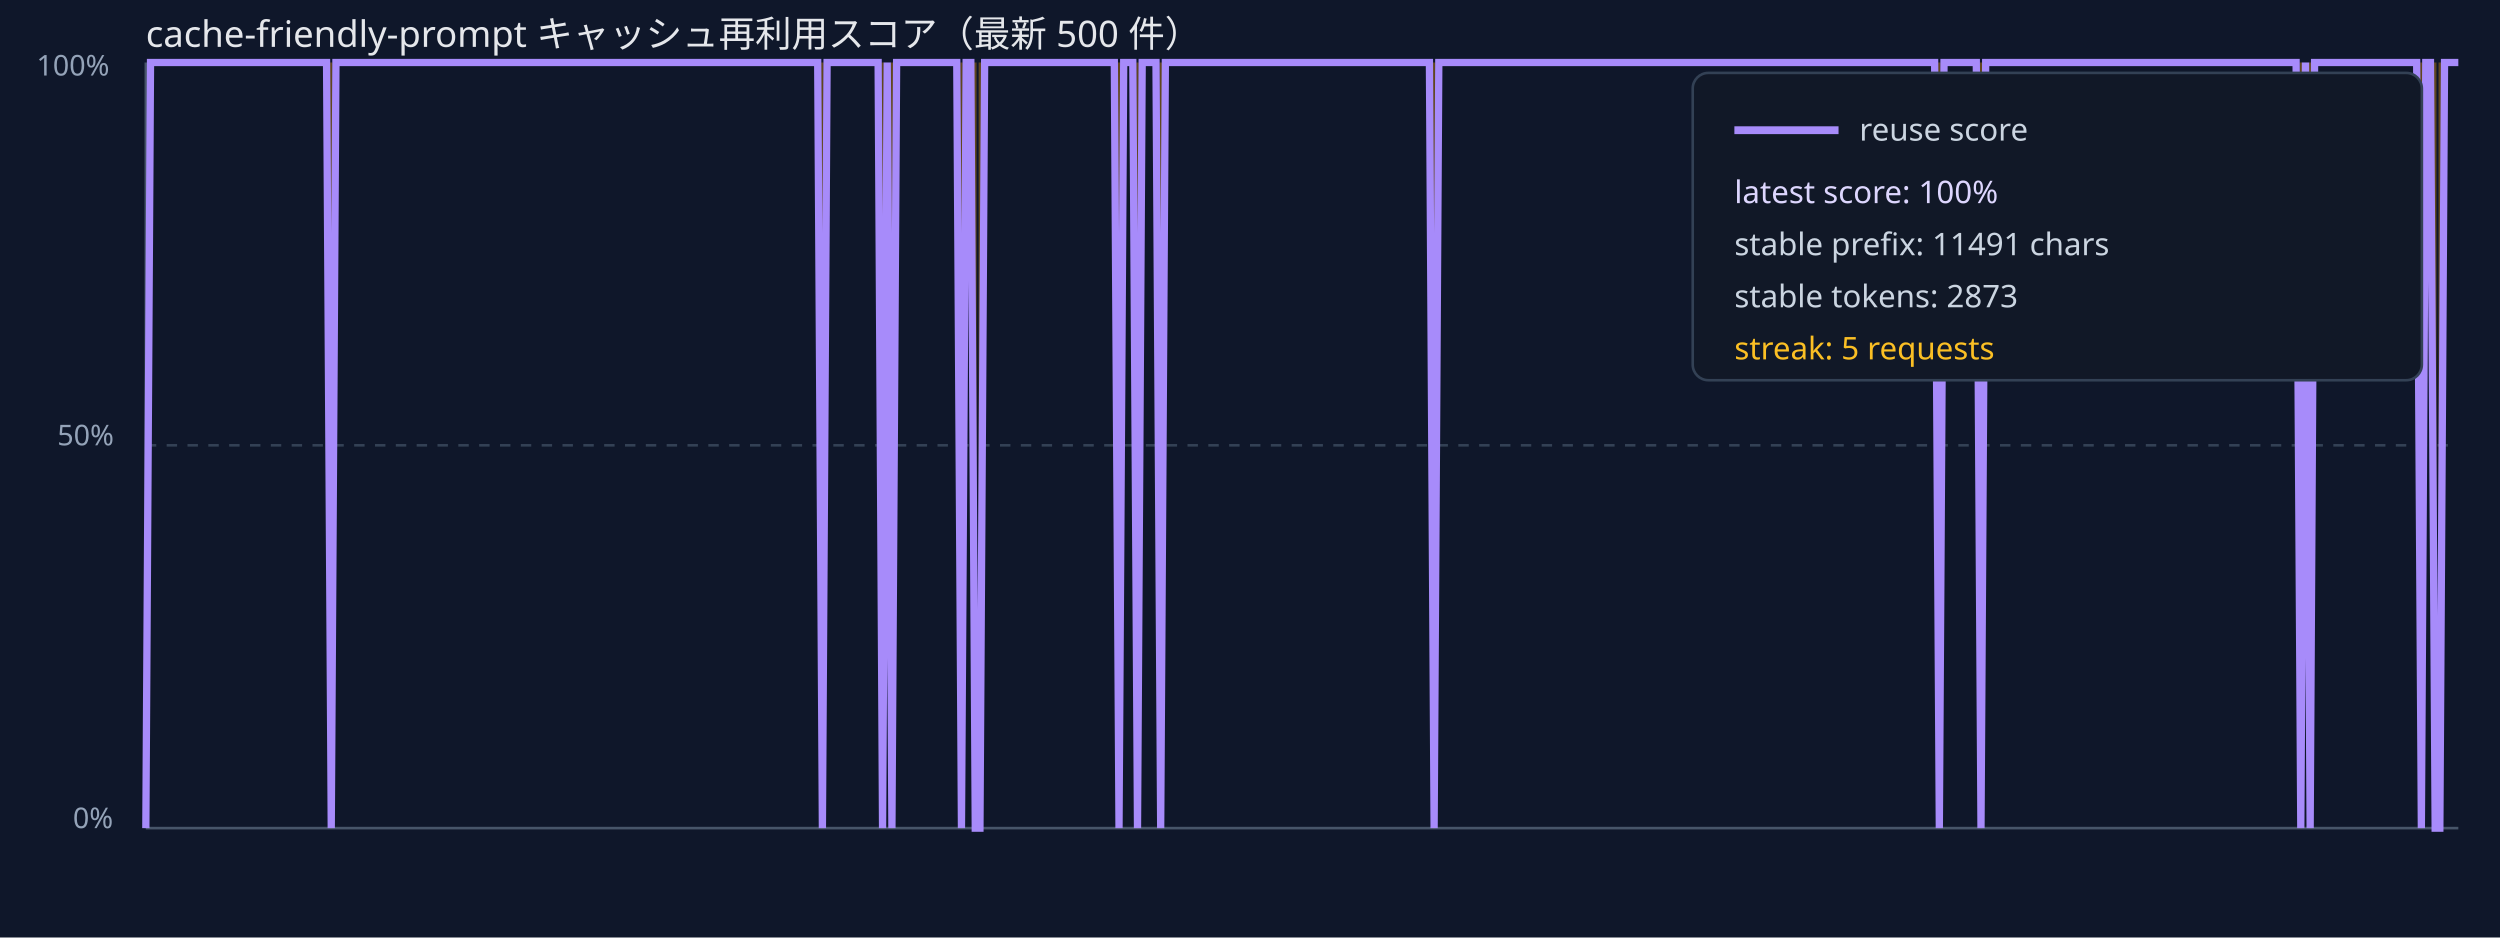
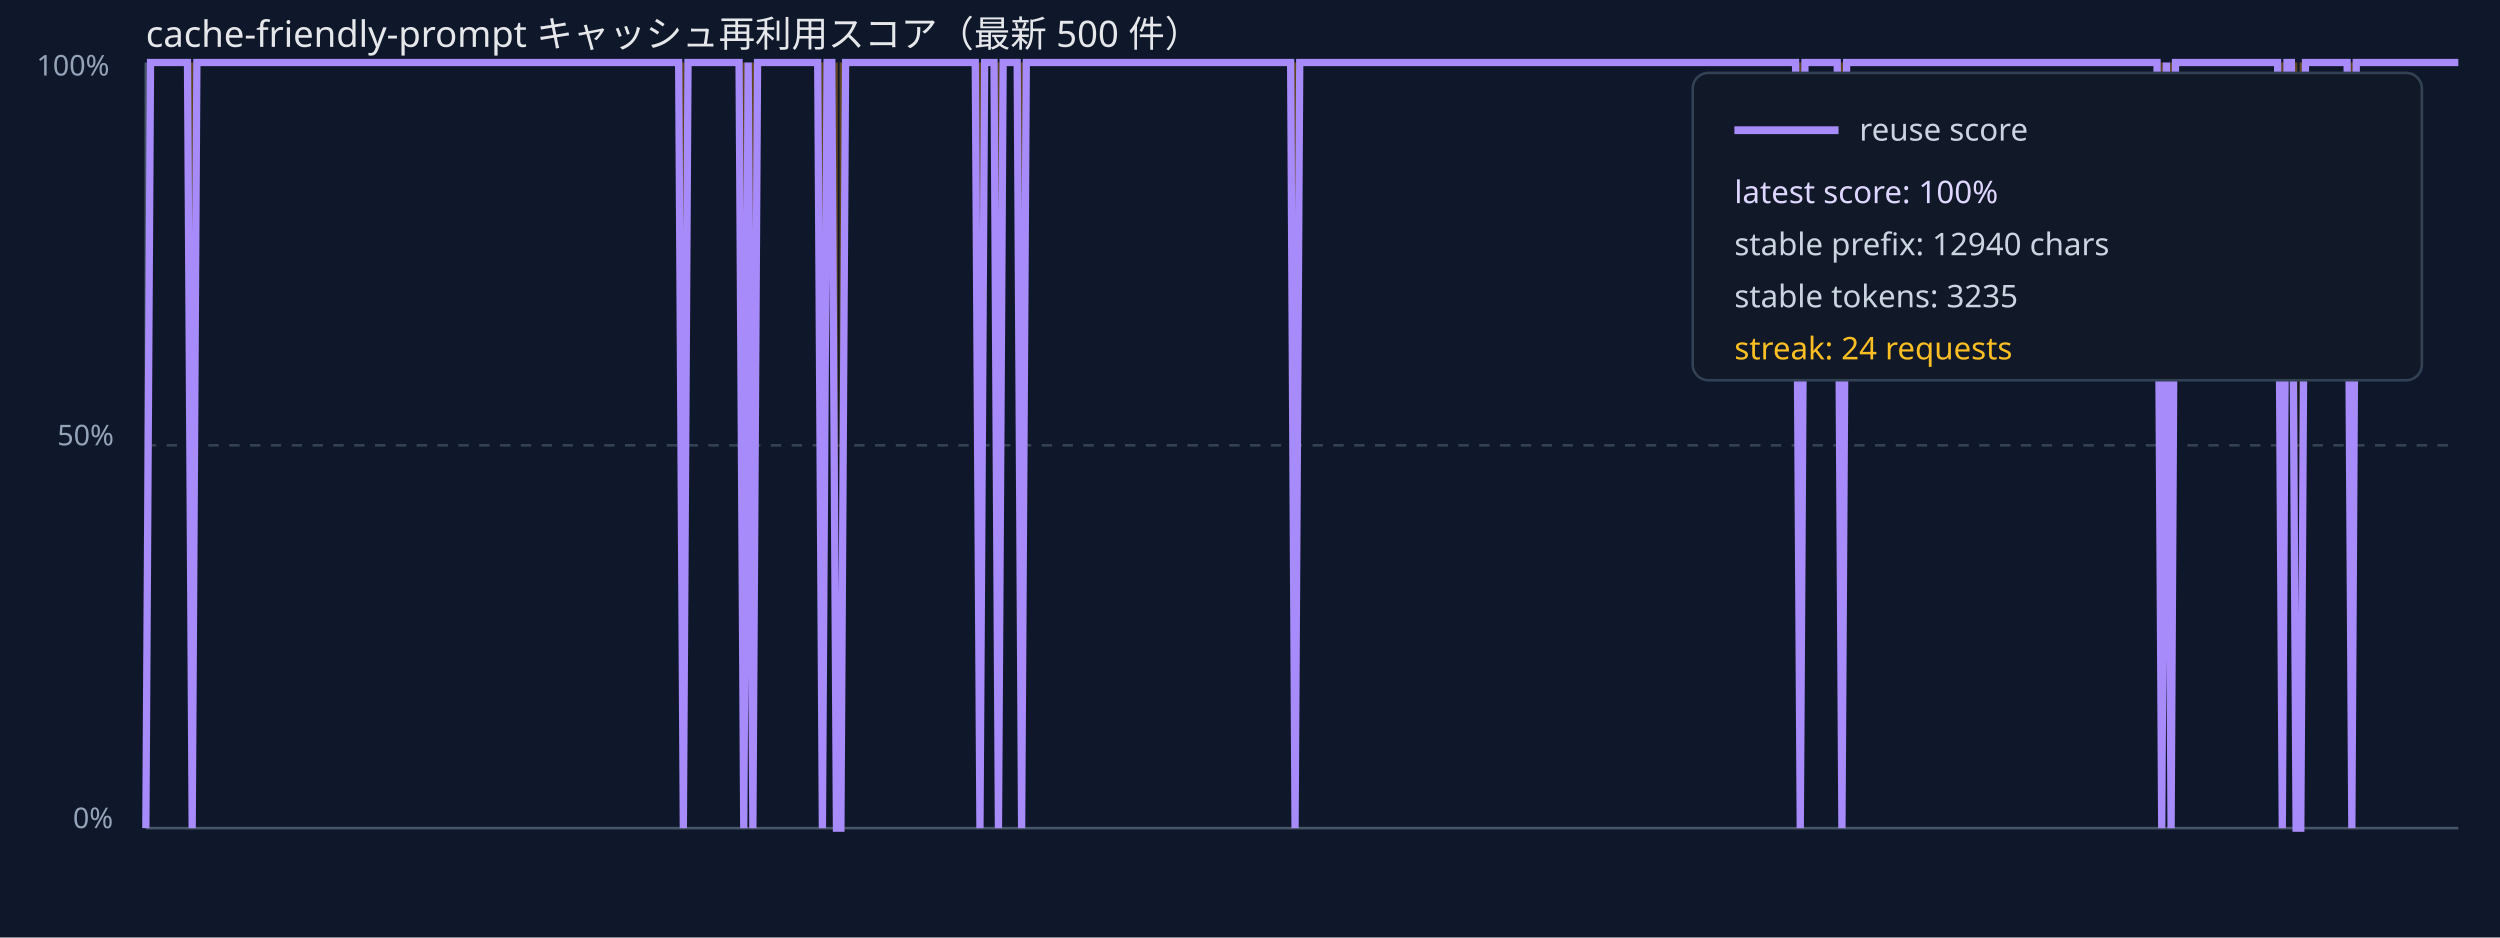
<svg xmlns="http://www.w3.org/2000/svg" width="960" height="360" viewBox="0 0 960 360">
  <rect width="100%" height="100%" fill="#0f172a" />
  <text x="56" y="18" fill="#e5e7eb" font-family="sans-serif" font-size="14">cache-friendly-prompt キャッシュ再利用スコア（最新 500 件）</text>
  <line x1="56" y1="318" x2="944" y2="318" stroke="#475569" />
  <line x1="56" y1="24" x2="56" y2="318" stroke="#475569" />
  <text x="14" y="29" fill="#94a3b8" font-family="sans-serif" font-size="11">100%</text>
  <text x="22" y="171" fill="#94a3b8" font-family="sans-serif" font-size="11">50%</text>
  <text x="28" y="318" fill="#94a3b8" font-family="sans-serif" font-size="11">0%</text>
  <line x1="56" y1="171.0" x2="944" y2="171.0" stroke="#334155" stroke-dasharray="4 4" />
-   <line x1="127.2" y1="24" x2="127.2" y2="318" stroke="#f59e0b" stroke-opacity="0.35" />
+   <line x1="73.8" y1="24" x2="73.8" y2="318" stroke="#f59e0b" stroke-opacity="0.35" />
+   <line x1="262.4" y1="24" x2="262.4" y2="318" stroke="#f59e0b" stroke-opacity="0.35" />
+   <line x1="285.6" y1="24" x2="285.6" y2="318" stroke="#f59e0b" stroke-opacity="0.35" />
+   <line x1="289.1" y1="24" x2="289.1" y2="318" stroke="#f59e0b" stroke-opacity="0.35" />
  <line x1="315.8" y1="24" x2="315.8" y2="318" stroke="#f59e0b" stroke-opacity="0.35" />
-   <line x1="338.9" y1="24" x2="338.9" y2="318" stroke="#f59e0b" stroke-opacity="0.35" />
-   <line x1="342.5" y1="24" x2="342.5" y2="318" stroke="#f59e0b" stroke-opacity="0.35" />
-   <line x1="369.2" y1="24" x2="369.2" y2="318" stroke="#f59e0b" stroke-opacity="0.35" />
-   <line x1="374.5" y1="24" x2="374.5" y2="318" stroke="#f59e0b" stroke-opacity="0.35" />
+   <line x1="321.2" y1="24" x2="321.2" y2="318" stroke="#f59e0b" stroke-opacity="0.35" />
+   <line x1="322.9" y1="24" x2="322.9" y2="318" stroke="#f59e0b" stroke-opacity="0.35" />
  <line x1="376.3" y1="24" x2="376.3" y2="318" stroke="#f59e0b" stroke-opacity="0.35" />
-   <line x1="429.7" y1="24" x2="429.7" y2="318" stroke="#f59e0b" stroke-opacity="0.35" />
-   <line x1="436.8" y1="24" x2="436.8" y2="318" stroke="#f59e0b" stroke-opacity="0.35" />
-   <line x1="445.7" y1="24" x2="445.7" y2="318" stroke="#f59e0b" stroke-opacity="0.35" />
-   <line x1="550.7" y1="24" x2="550.7" y2="318" stroke="#f59e0b" stroke-opacity="0.35" />
-   <line x1="744.7" y1="24" x2="744.7" y2="318" stroke="#f59e0b" stroke-opacity="0.35" />
-   <line x1="760.7" y1="24" x2="760.7" y2="318" stroke="#f59e0b" stroke-opacity="0.35" />
+   <line x1="383.4" y1="24" x2="383.4" y2="318" stroke="#f59e0b" stroke-opacity="0.35" />
+   <line x1="392.3" y1="24" x2="392.3" y2="318" stroke="#f59e0b" stroke-opacity="0.35" />
+   <line x1="497.3" y1="24" x2="497.3" y2="318" stroke="#f59e0b" stroke-opacity="0.35" />
+   <line x1="691.3" y1="24" x2="691.3" y2="318" stroke="#f59e0b" stroke-opacity="0.35" />
+   <line x1="707.3" y1="24" x2="707.3" y2="318" stroke="#f59e0b" stroke-opacity="0.35" />
+   <line x1="830.1" y1="24" x2="830.1" y2="318" stroke="#f59e0b" stroke-opacity="0.35" />
+   <line x1="833.7" y1="24" x2="833.7" y2="318" stroke="#f59e0b" stroke-opacity="0.35" />
+   <line x1="876.4" y1="24" x2="876.4" y2="318" stroke="#f59e0b" stroke-opacity="0.35" />
+   <line x1="881.7" y1="24" x2="881.7" y2="318" stroke="#f59e0b" stroke-opacity="0.35" />
  <line x1="883.5" y1="24" x2="883.5" y2="318" stroke="#f59e0b" stroke-opacity="0.35" />
-   <line x1="887.1" y1="24" x2="887.1" y2="318" stroke="#f59e0b" stroke-opacity="0.35" />
-   <line x1="929.8" y1="24" x2="929.8" y2="318" stroke="#f59e0b" stroke-opacity="0.35" />
-   <line x1="935.1" y1="24" x2="935.1" y2="318" stroke="#f59e0b" stroke-opacity="0.35" />
-   <line x1="936.9" y1="24" x2="936.9" y2="318" stroke="#f59e0b" stroke-opacity="0.35" />
-   <polyline fill="none" stroke="#a78bfa" stroke-width="2.8" points="56.0,318.0 57.8,24.0 59.6,24.0 61.3,24.0 63.1,24.0 64.9,24.0 66.7,24.0 68.5,24.0 70.2,24.0 72.0,24.0 73.8,24.0 75.6,24.0 77.4,24.0 79.1,24.0 80.9,24.0 82.7,24.0 84.5,24.0 86.3,24.0 88.0,24.0 89.8,24.0 91.6,24.0 93.4,24.0 95.2,24.0 96.9,24.0 98.7,24.0 100.5,24.0 102.3,24.0 104.0,24.0 105.8,24.0 107.6,24.0 109.4,24.0 111.2,24.0 112.9,24.0 114.7,24.0 116.5,24.0 118.3,24.0 120.1,24.0 121.8,24.0 123.6,24.0 125.4,24.0 127.2,318.0 129.0,24.0 130.7,24.0 132.5,24.0 134.3,24.0 136.1,24.0 137.9,24.0 139.6,24.0 141.4,24.0 143.2,24.0 145.0,24.0 146.8,24.0 148.5,24.0 150.3,24.0 152.1,24.0 153.9,24.0 155.7,24.0 157.4,24.0 159.2,24.0 161.0,24.0 162.8,24.0 164.6,24.0 166.3,24.0 168.1,24.0 169.9,24.0 171.7,24.0 173.5,24.0 175.2,24.0 177.0,24.0 178.8,24.0 180.6,24.0 182.3,24.0 184.1,24.0 185.9,24.0 187.7,24.0 189.5,24.0 191.2,24.0 193.0,24.0 194.8,24.0 196.6,24.0 198.4,24.0 200.1,24.0 201.9,24.0 203.7,24.0 205.5,24.0 207.3,24.0 209.0,24.0 210.8,24.0 212.6,24.0 214.4,24.0 216.2,24.0 217.9,24.0 219.7,24.0 221.5,24.0 223.3,24.0 225.1,24.0 226.8,24.0 228.6,24.0 230.4,24.0 232.2,24.0 234.0,24.0 235.7,24.0 237.5,24.0 239.3,24.0 241.1,24.0 242.9,24.0 244.6,24.0 246.4,24.0 248.2,24.0 250.0,24.0 251.8,24.0 253.5,24.0 255.3,24.0 257.1,24.0 258.9,24.0 260.6,24.0 262.4,24.0 264.2,24.0 266.0,24.0 267.8,24.0 269.5,24.0 271.3,24.0 273.1,24.0 274.9,24.0 276.7,24.0 278.4,24.0 280.2,24.0 282.0,24.0 283.8,24.0 285.6,24.0 287.3,24.0 289.1,24.0 290.9,24.0 292.7,24.0 294.5,24.0 296.2,24.0 298.0,24.0 299.8,24.0 301.6,24.0 303.4,24.0 305.1,24.0 306.9,24.0 308.7,24.0 310.5,24.0 312.3,24.0 314.0,24.0 315.8,318.0 317.6,24.0 319.4,24.0 321.2,24.0 322.9,24.0 324.7,24.0 326.5,24.0 328.3,24.0 330.1,24.0 331.8,24.0 333.6,24.0 335.4,24.0 337.2,24.0 338.9,318.0 340.7,24.0 342.5,318.0 344.3,24.0 346.1,24.0 347.8,24.0 349.6,24.0 351.4,24.0 353.2,24.0 355.0,24.0 356.7,24.0 358.5,24.0 360.3,24.0 362.1,24.0 363.9,24.0 365.6,24.0 367.4,24.0 369.2,318.0 371.0,24.0 372.8,24.0 374.5,318.0 376.3,318.0 378.1,24.0 379.9,24.0 381.7,24.0 383.4,24.0 385.2,24.0 387.0,24.0 388.8,24.0 390.6,24.0 392.3,24.0 394.1,24.0 395.9,24.0 397.7,24.0 399.5,24.0 401.2,24.0 403.0,24.0 404.8,24.0 406.6,24.0 408.4,24.0 410.1,24.0 411.9,24.0 413.7,24.0 415.5,24.0 417.3,24.0 419.0,24.0 420.8,24.0 422.6,24.0 424.4,24.0 426.1,24.0 427.9,24.0 429.7,318.0 431.5,24.0 433.3,24.0 435.0,24.0 436.8,318.0 438.6,24.0 440.4,24.0 442.2,24.0 443.9,24.0 445.7,318.0 447.5,24.0 449.3,24.0 451.1,24.0 452.8,24.0 454.6,24.0 456.4,24.0 458.2,24.0 460.0,24.0 461.7,24.0 463.5,24.0 465.3,24.0 467.1,24.0 468.9,24.0 470.6,24.0 472.4,24.0 474.2,24.0 476.0,24.0 477.8,24.0 479.5,24.0 481.3,24.0 483.1,24.0 484.9,24.0 486.7,24.0 488.4,24.0 490.2,24.0 492.0,24.0 493.8,24.0 495.6,24.0 497.3,24.0 499.1,24.0 500.9,24.0 502.7,24.0 504.4,24.0 506.2,24.0 508.0,24.0 509.8,24.0 511.6,24.0 513.3,24.0 515.1,24.0 516.9,24.0 518.7,24.0 520.5,24.0 522.2,24.0 524.0,24.0 525.8,24.0 527.6,24.0 529.4,24.0 531.1,24.0 532.9,24.0 534.7,24.0 536.5,24.0 538.3,24.0 540.0,24.0 541.8,24.0 543.6,24.0 545.4,24.0 547.2,24.0 548.9,24.0 550.7,318.0 552.5,24.0 554.3,24.0 556.1,24.0 557.8,24.0 559.6,24.0 561.4,24.0 563.2,24.0 565.0,24.0 566.7,24.0 568.5,24.0 570.3,24.0 572.1,24.0 573.9,24.0 575.6,24.0 577.4,24.0 579.2,24.0 581.0,24.0 582.7,24.0 584.5,24.0 586.3,24.0 588.1,24.0 589.9,24.0 591.6,24.0 593.4,24.0 595.2,24.0 597.0,24.0 598.8,24.0 600.5,24.0 602.3,24.0 604.1,24.0 605.9,24.0 607.7,24.0 609.4,24.0 611.2,24.0 613.0,24.0 614.8,24.0 616.6,24.0 618.3,24.0 620.1,24.0 621.9,24.0 623.7,24.0 625.5,24.0 627.2,24.0 629.0,24.0 630.8,24.0 632.6,24.0 634.4,24.0 636.1,24.0 637.9,24.0 639.7,24.0 641.5,24.0 643.3,24.0 645.0,24.0 646.8,24.0 648.6,24.0 650.4,24.0 652.2,24.0 653.9,24.0 655.7,24.0 657.5,24.0 659.3,24.0 661.1,24.0 662.8,24.0 664.6,24.0 666.4,24.0 668.2,24.0 669.9,24.0 671.7,24.0 673.5,24.0 675.3,24.0 677.1,24.0 678.8,24.0 680.6,24.0 682.4,24.0 684.2,24.0 686.0,24.0 687.7,24.0 689.5,24.0 691.3,24.0 693.1,24.0 694.9,24.0 696.6,24.0 698.4,24.0 700.2,24.0 702.0,24.0 703.8,24.0 705.5,24.0 707.3,24.0 709.1,24.0 710.9,24.0 712.7,24.0 714.4,24.0 716.2,24.0 718.0,24.0 719.8,24.0 721.6,24.0 723.3,24.0 725.1,24.0 726.9,24.0 728.7,24.0 730.5,24.0 732.2,24.0 734.0,24.0 735.8,24.0 737.6,24.0 739.4,24.0 741.1,24.0 742.9,24.0 744.7,318.0 746.5,24.0 748.2,24.0 750.0,24.0 751.8,24.0 753.6,24.0 755.4,24.0 757.1,24.0 758.9,24.0 760.7,318.0 762.5,24.0 764.3,24.0 766.0,24.0 767.8,24.0 769.6,24.0 771.4,24.0 773.2,24.0 774.9,24.0 776.7,24.0 778.5,24.0 780.3,24.0 782.1,24.0 783.8,24.0 785.6,24.0 787.4,24.0 789.2,24.0 791.0,24.0 792.7,24.0 794.5,24.0 796.3,24.0 798.1,24.0 799.9,24.0 801.6,24.0 803.4,24.0 805.2,24.0 807.0,24.0 808.8,24.0 810.5,24.0 812.3,24.0 814.1,24.0 815.9,24.0 817.7,24.0 819.4,24.0 821.2,24.0 823.0,24.0 824.8,24.0 826.5,24.0 828.3,24.0 830.1,24.0 831.9,24.0 833.7,24.0 835.4,24.0 837.2,24.0 839.0,24.0 840.8,24.0 842.6,24.0 844.3,24.0 846.1,24.0 847.9,24.0 849.7,24.0 851.5,24.0 853.2,24.0 855.0,24.0 856.8,24.0 858.6,24.0 860.4,24.0 862.1,24.0 863.9,24.0 865.7,24.0 867.5,24.0 869.3,24.0 871.0,24.0 872.8,24.0 874.6,24.0 876.4,24.0 878.2,24.0 879.9,24.0 881.7,24.0 883.5,318.0 885.3,24.0 887.1,318.0 888.8,24.0 890.6,24.0 892.4,24.0 894.2,24.0 896.0,24.0 897.7,24.0 899.5,24.0 901.3,24.0 903.1,24.0 904.8,24.0 906.6,24.0 908.4,24.0 910.2,24.0 912.0,24.0 913.7,24.0 915.5,24.0 917.3,24.0 919.1,24.0 920.9,24.0 922.6,24.0 924.4,24.0 926.2,24.0 928.0,24.0 929.8,318.0 931.5,24.0 933.3,24.0 935.1,318.0 936.9,318.0 938.7,24.0 940.4,24.0 942.2,24.0 944.0,24.0" />
+   <line x1="903.1" y1="24" x2="903.1" y2="318" stroke="#f59e0b" stroke-opacity="0.35" />
+   <polyline fill="none" stroke="#a78bfa" stroke-width="2.8" points="56.0,318.0 57.8,24.0 59.6,24.0 61.3,24.0 63.1,24.0 64.9,24.0 66.7,24.0 68.5,24.0 70.2,24.0 72.0,24.0 73.8,318.0 75.6,24.0 77.4,24.0 79.1,24.0 80.9,24.0 82.7,24.0 84.5,24.0 86.3,24.0 88.0,24.0 89.8,24.0 91.6,24.0 93.4,24.0 95.2,24.0 96.9,24.0 98.7,24.0 100.5,24.0 102.3,24.0 104.0,24.0 105.8,24.0 107.6,24.0 109.4,24.0 111.2,24.0 112.9,24.0 114.7,24.0 116.5,24.0 118.3,24.0 120.1,24.0 121.8,24.0 123.6,24.0 125.4,24.0 127.2,24.0 129.0,24.0 130.7,24.0 132.5,24.0 134.3,24.0 136.1,24.0 137.9,24.0 139.6,24.0 141.4,24.0 143.2,24.0 145.0,24.0 146.8,24.0 148.5,24.0 150.3,24.0 152.1,24.0 153.9,24.0 155.7,24.0 157.4,24.0 159.2,24.0 161.0,24.0 162.8,24.0 164.6,24.0 166.3,24.0 168.1,24.0 169.9,24.0 171.7,24.0 173.5,24.0 175.2,24.0 177.0,24.0 178.8,24.0 180.6,24.0 182.3,24.0 184.1,24.0 185.9,24.0 187.7,24.0 189.5,24.0 191.2,24.0 193.0,24.0 194.8,24.0 196.6,24.0 198.4,24.0 200.1,24.0 201.9,24.0 203.7,24.0 205.5,24.0 207.3,24.0 209.0,24.0 210.8,24.0 212.6,24.0 214.4,24.0 216.2,24.0 217.9,24.0 219.7,24.0 221.5,24.0 223.3,24.0 225.1,24.0 226.8,24.0 228.6,24.0 230.4,24.0 232.2,24.0 234.0,24.0 235.7,24.0 237.5,24.0 239.3,24.0 241.1,24.0 242.9,24.0 244.6,24.0 246.4,24.0 248.2,24.0 250.0,24.0 251.8,24.0 253.5,24.0 255.3,24.0 257.1,24.0 258.9,24.0 260.6,24.0 262.4,318.0 264.2,24.0 266.0,24.0 267.8,24.0 269.5,24.0 271.3,24.0 273.1,24.0 274.9,24.0 276.7,24.0 278.4,24.0 280.2,24.0 282.0,24.0 283.8,24.0 285.6,318.0 287.3,24.0 289.1,318.0 290.9,24.0 292.7,24.0 294.5,24.0 296.2,24.0 298.0,24.0 299.8,24.0 301.6,24.0 303.4,24.0 305.1,24.0 306.9,24.0 308.7,24.0 310.5,24.0 312.3,24.0 314.0,24.0 315.8,318.0 317.6,24.0 319.4,24.0 321.2,318.0 322.9,318.0 324.7,24.0 326.5,24.0 328.3,24.0 330.1,24.0 331.8,24.0 333.6,24.0 335.4,24.0 337.2,24.0 338.9,24.0 340.7,24.0 342.5,24.0 344.3,24.0 346.1,24.0 347.8,24.0 349.6,24.0 351.4,24.0 353.2,24.0 355.0,24.0 356.7,24.0 358.5,24.0 360.3,24.0 362.1,24.0 363.9,24.0 365.6,24.0 367.4,24.0 369.2,24.0 371.0,24.0 372.8,24.0 374.5,24.0 376.3,318.0 378.1,24.0 379.9,24.0 381.7,24.0 383.4,318.0 385.2,24.0 387.0,24.0 388.8,24.0 390.6,24.0 392.3,318.0 394.1,24.0 395.9,24.0 397.7,24.0 399.5,24.0 401.2,24.0 403.0,24.0 404.8,24.0 406.6,24.0 408.4,24.0 410.1,24.0 411.9,24.0 413.7,24.0 415.5,24.0 417.3,24.0 419.0,24.0 420.8,24.0 422.6,24.0 424.4,24.0 426.1,24.0 427.9,24.0 429.7,24.0 431.5,24.0 433.3,24.0 435.0,24.0 436.8,24.0 438.6,24.0 440.4,24.0 442.2,24.0 443.9,24.0 445.7,24.0 447.5,24.0 449.3,24.0 451.1,24.0 452.8,24.0 454.6,24.0 456.4,24.0 458.2,24.0 460.0,24.0 461.7,24.0 463.5,24.0 465.3,24.0 467.1,24.0 468.9,24.0 470.6,24.0 472.4,24.0 474.2,24.0 476.0,24.0 477.8,24.0 479.5,24.0 481.3,24.0 483.1,24.0 484.9,24.0 486.7,24.0 488.4,24.0 490.2,24.0 492.0,24.0 493.8,24.0 495.6,24.0 497.3,318.0 499.1,24.0 500.9,24.0 502.7,24.0 504.4,24.0 506.2,24.0 508.0,24.0 509.8,24.0 511.6,24.0 513.3,24.0 515.1,24.0 516.9,24.0 518.7,24.0 520.5,24.0 522.2,24.0 524.0,24.0 525.8,24.0 527.6,24.0 529.4,24.0 531.1,24.0 532.9,24.0 534.7,24.0 536.5,24.0 538.3,24.0 540.0,24.0 541.8,24.0 543.6,24.0 545.4,24.0 547.2,24.0 548.9,24.0 550.7,24.0 552.5,24.0 554.3,24.0 556.1,24.0 557.8,24.0 559.6,24.0 561.4,24.0 563.2,24.0 565.0,24.0 566.7,24.0 568.5,24.0 570.3,24.0 572.1,24.0 573.9,24.0 575.6,24.0 577.4,24.0 579.2,24.0 581.0,24.0 582.7,24.0 584.5,24.0 586.3,24.0 588.1,24.0 589.9,24.0 591.6,24.0 593.4,24.0 595.2,24.0 597.0,24.0 598.8,24.0 600.5,24.0 602.3,24.0 604.1,24.0 605.9,24.0 607.7,24.0 609.4,24.0 611.2,24.0 613.0,24.0 614.8,24.0 616.6,24.0 618.3,24.0 620.1,24.0 621.9,24.0 623.7,24.0 625.5,24.0 627.2,24.0 629.0,24.0 630.8,24.0 632.6,24.0 634.4,24.0 636.1,24.0 637.9,24.0 639.7,24.0 641.5,24.0 643.3,24.0 645.0,24.0 646.8,24.0 648.6,24.0 650.4,24.0 652.2,24.0 653.9,24.0 655.7,24.0 657.5,24.0 659.3,24.0 661.1,24.0 662.8,24.0 664.6,24.0 666.4,24.0 668.2,24.0 669.9,24.0 671.7,24.0 673.5,24.0 675.3,24.0 677.1,24.0 678.8,24.0 680.6,24.0 682.4,24.0 684.2,24.0 686.0,24.0 687.7,24.0 689.5,24.0 691.3,318.0 693.1,24.0 694.9,24.0 696.6,24.0 698.4,24.0 700.2,24.0 702.0,24.0 703.8,24.0 705.5,24.0 707.3,318.0 709.1,24.0 710.9,24.0 712.7,24.0 714.4,24.0 716.2,24.0 718.0,24.0 719.8,24.0 721.6,24.0 723.3,24.0 725.1,24.0 726.9,24.0 728.7,24.0 730.5,24.0 732.2,24.0 734.0,24.0 735.8,24.0 737.6,24.0 739.4,24.0 741.1,24.0 742.9,24.0 744.7,24.0 746.5,24.0 748.2,24.0 750.0,24.0 751.8,24.0 753.6,24.0 755.4,24.0 757.1,24.0 758.9,24.0 760.7,24.0 762.5,24.0 764.3,24.0 766.0,24.0 767.8,24.0 769.6,24.0 771.4,24.0 773.2,24.0 774.9,24.0 776.7,24.0 778.5,24.0 780.3,24.0 782.1,24.0 783.8,24.0 785.6,24.0 787.4,24.0 789.2,24.0 791.0,24.0 792.7,24.0 794.5,24.0 796.3,24.0 798.1,24.0 799.9,24.0 801.6,24.0 803.4,24.0 805.2,24.0 807.0,24.0 808.8,24.0 810.5,24.0 812.3,24.0 814.1,24.0 815.9,24.0 817.7,24.0 819.4,24.0 821.2,24.0 823.0,24.0 824.8,24.0 826.5,24.0 828.3,24.0 830.1,318.0 831.9,24.0 833.7,318.0 835.4,24.0 837.2,24.0 839.0,24.0 840.8,24.0 842.6,24.0 844.3,24.0 846.1,24.0 847.9,24.0 849.7,24.0 851.5,24.0 853.2,24.0 855.0,24.0 856.8,24.0 858.6,24.0 860.4,24.0 862.1,24.0 863.9,24.0 865.7,24.0 867.5,24.0 869.3,24.0 871.0,24.0 872.8,24.0 874.6,24.0 876.4,318.0 878.2,24.0 879.9,24.0 881.7,318.0 883.5,318.0 885.3,24.0 887.1,24.0 888.8,24.0 890.6,24.0 892.4,24.0 894.2,24.0 896.0,24.0 897.7,24.0 899.5,24.0 901.3,24.0 903.1,318.0 904.8,24.0 906.6,24.0 908.4,24.0 910.2,24.0 912.0,24.0 913.7,24.0 915.5,24.0 917.3,24.0 919.1,24.0 920.9,24.0 922.6,24.0 924.4,24.0 926.2,24.0 928.0,24.0 929.8,24.0 931.5,24.0 933.3,24.0 935.1,24.0 936.9,24.0 938.7,24.0 940.4,24.0 942.2,24.0 944.0,24.0" />
  <rect x="650" y="28" width="280" height="118" rx="6" fill="#111827" stroke="#334155" />
  <line x1="666" y1="50" x2="706" y2="50" stroke="#a78bfa" stroke-width="3" />
  <text x="714" y="54" fill="#cbd5e1" font-family="sans-serif" font-size="12">reuse score</text>
  <text x="666" y="78" fill="#ddd6fe" font-family="sans-serif" font-size="12">latest score: 100%</text>
-   <text x="666" y="98" fill="#cbd5e1" font-family="sans-serif" font-size="12">stable prefix: 11491 chars</text>
-   <text x="666" y="118" fill="#cbd5e1" font-family="sans-serif" font-size="12">stable tokens: 2873</text>
-   <text x="666" y="138" fill="#fbbf24" font-family="sans-serif" font-size="12">streak: 5 requests</text>
+   <text x="666" y="98" fill="#cbd5e1" font-family="sans-serif" font-size="12">stable prefix: 12940 chars</text>
+   <text x="666" y="118" fill="#cbd5e1" font-family="sans-serif" font-size="12">stable tokens: 3235</text>
+   <text x="666" y="138" fill="#fbbf24" font-family="sans-serif" font-size="12">streak: 24 requests</text>
</svg>
